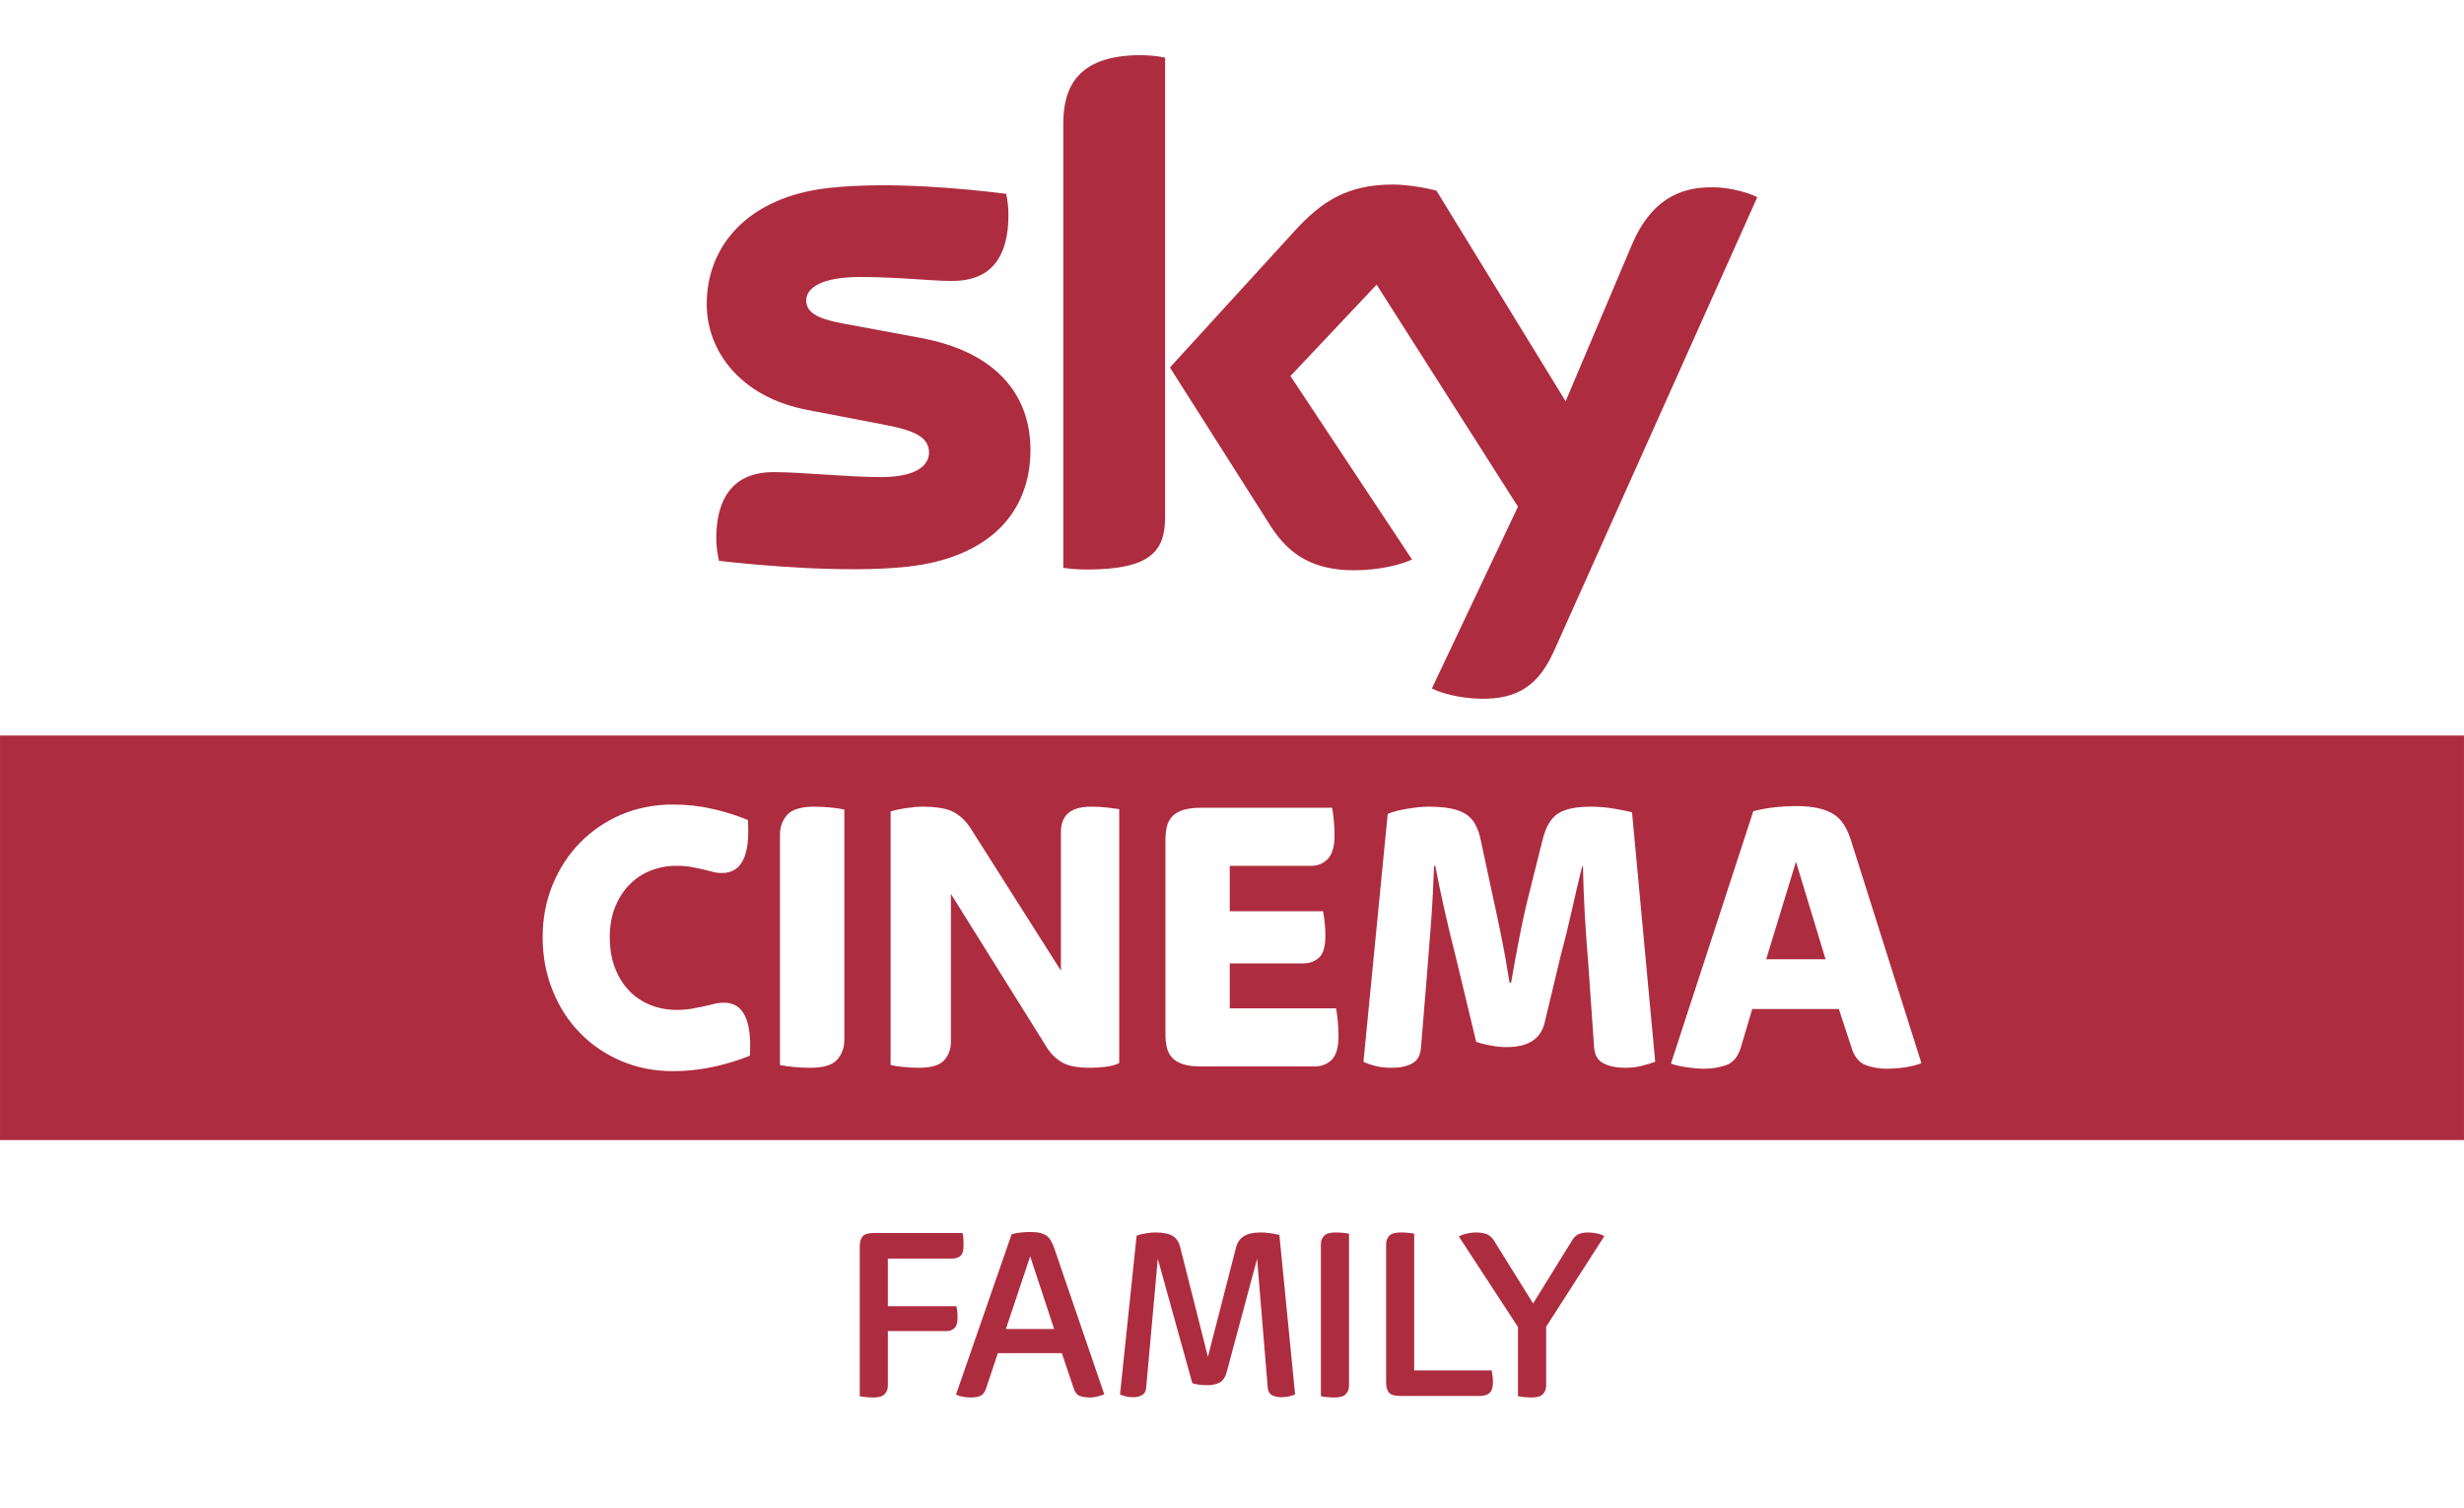
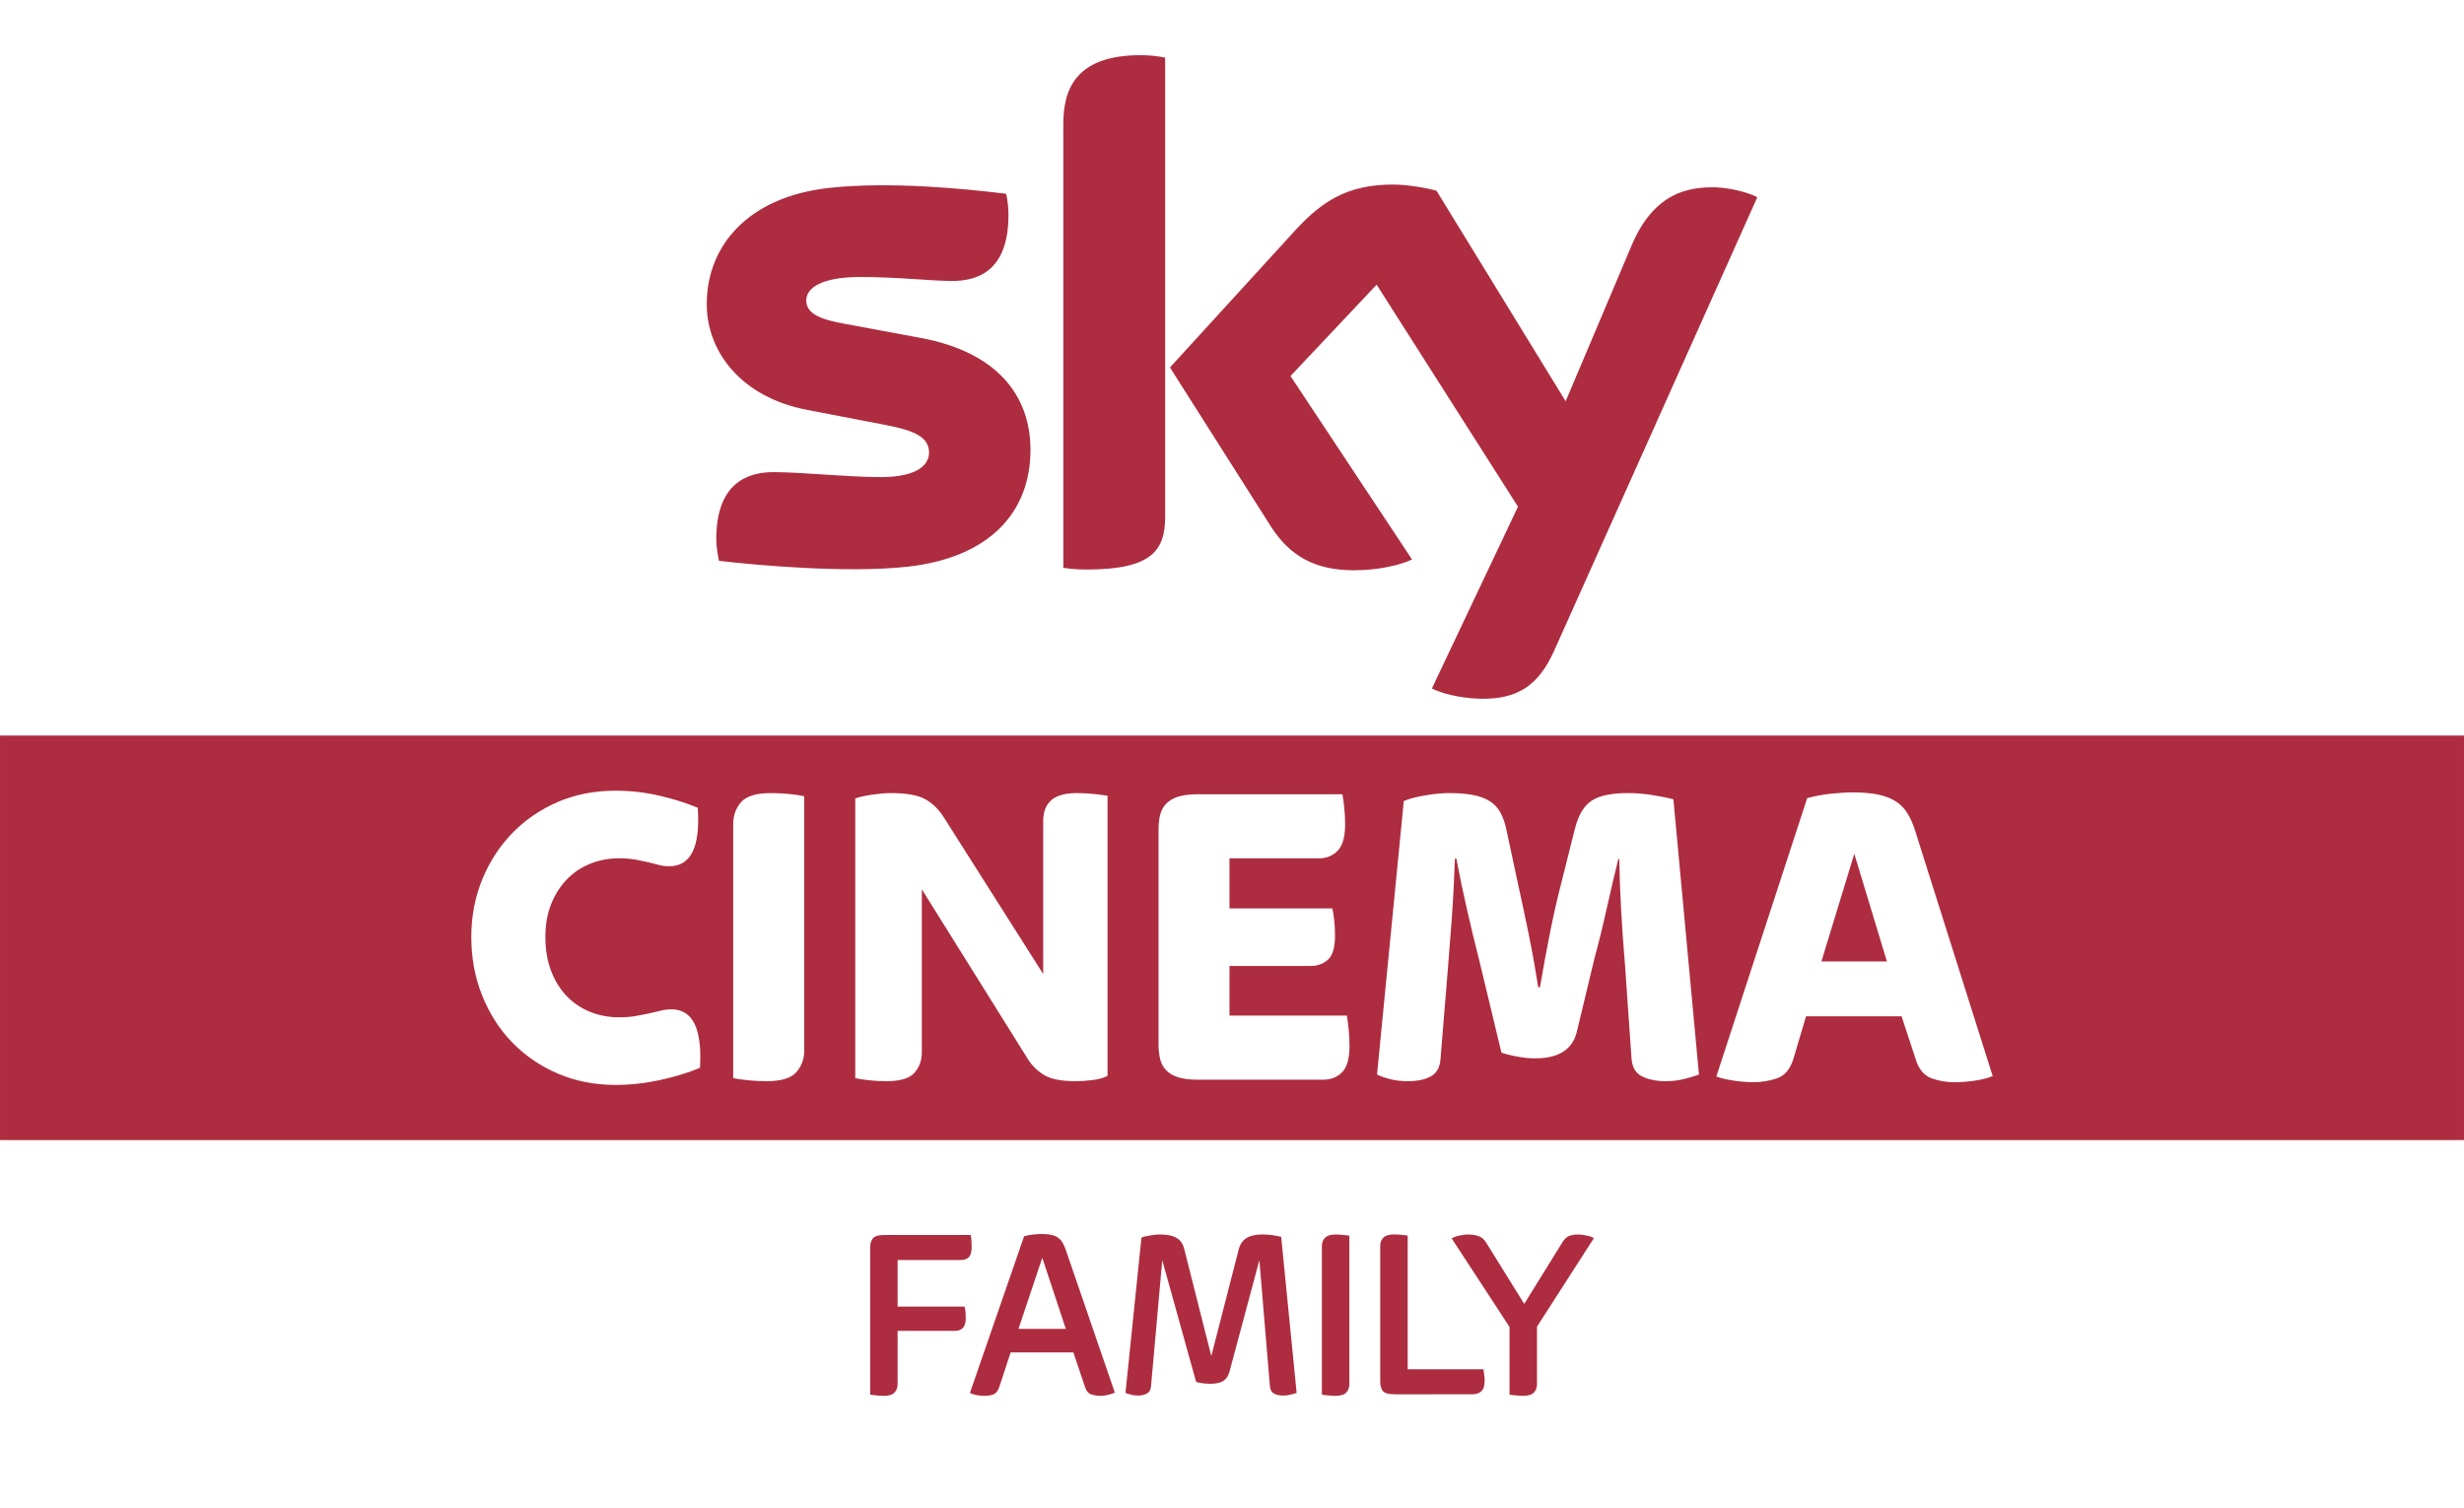
<svg xmlns="http://www.w3.org/2000/svg" width="1340" height="820" version="1.1" viewBox="0 0 354.54 216.96">
-   <path d="m-7.3425e-4 0h354.54v216.96h-354.54z" fill="#fff" style="paint-order:stroke fill markers" />
-   <path d="m-7.4105e-4 105.83h354.54v58.209h-354.54z" fill="#ae2c3f" style="paint-order:stroke fill markers" />
-   <path d="m148.27 64.721c0 8.973-5.865 15.531-17.77 16.828-8.628 0.925-21.118-0.167-27.047-0.85-0.221-0.968-0.392-2.173-0.392-3.121 0-7.855 4.244-9.646 8.214-9.646 4.125 0 10.627 0.715 15.465 0.715 5.311 0 6.934-1.807 6.934-3.523 0-2.254-2.148-3.19-6.274-3.981l-11.294-2.173c-9.402-1.802-14.418-8.312-14.418-15.217 0-8.395 5.938-15.424 17.614-16.717 8.83-0.956 19.573 0.123 25.47 0.847 0.217 1.015 0.33 1.972 0.33 3.026 0 7.828-4.125 9.517-8.101 9.517-3.056 0-7.794-0.572-13.203-0.572-5.509 0-7.794 1.525-7.794 3.383 0 1.956 2.176 2.767 5.626 3.371l10.796 2.005c11.091 2.046 15.843 8.351 15.843 16.109m19.377 9.635c0 4.815-1.89 7.59-11.276 7.59-1.244 0-2.333-0.092-3.375-0.242v-63.858c0-4.849 1.647-9.909 11.132-9.909 1.194 0 2.398 0.123 3.519 0.357v66.06m38.382 24.704c1.229 0.629 3.76 1.393 6.943 1.479 5.445 0.118 8.423-1.975 10.628-6.859l29.254-65.303c-1.206-0.651-3.876-1.372-6.068-1.423-3.758-0.07-8.805 0.703-12.036 8.405l-9.473 22.377-18.578-30.286c-1.198-0.368-4.123-0.895-6.273-0.895-6.548 0-10.219 2.42-14.023 6.549l-18.062 19.771 14.528 22.885c2.685 4.169 6.224 6.295 11.971 6.295 3.757 0 6.886-0.856 8.335-1.55l-17.492-26.398 12.396-13.146 20.339 31.944-12.388 26.156" fill="#ae2c3f" stroke-width="2.944" />
-   <g transform="matrix(.59573 0 0 .59573 -47.895 102.25)">
-     <g transform="matrix(16.279 0 0 -16.279 243.01 87.08)">
-       <path d="m0 0c-0.279 0-0.536 0.05-0.772 0.151-0.235 0.1-0.439 0.239-0.612 0.416s-0.308 0.387-0.407 0.632c-0.098 0.244-0.147 0.507-0.147 0.791 0 0.275 0.049 0.533 0.147 0.773 0.099 0.24 0.234 0.449 0.407 0.626s0.377 0.316 0.612 0.417c0.236 0.1 0.493 0.15 0.772 0.15 0.2 0 0.395-0.022 0.583-0.065 0.189-0.043 0.363-0.098 0.524-0.165 0.036-0.524-0.092-0.786-0.383-0.786-0.051 0-0.098 6e-3 -0.141 0.018s-0.09 0.024-0.141 0.036c-0.051 0.011-0.108 0.023-0.171 0.035s-0.138 0.018-0.224 0.018c-0.137 0-0.267-0.025-0.389-0.074-0.121-0.049-0.226-0.12-0.315-0.213-0.088-0.092-0.158-0.203-0.209-0.333s-0.076-0.276-0.076-0.437c0-0.17 0.025-0.321 0.076-0.455s0.121-0.247 0.209-0.339c0.089-0.093 0.194-0.164 0.315-0.213 0.122-0.049 0.252-0.074 0.389-0.074 0.086 0 0.163 6e-3 0.23 0.018s0.126 0.024 0.179 0.035c0.053 0.012 0.103 0.024 0.151 0.036 0.047 0.012 0.096 0.018 0.147 0.018 0.286 0 0.414-0.262 0.383-0.786-0.161-0.067-0.341-0.122-0.539-0.165-0.199-0.043-0.398-0.065-0.598-0.065" fill="#fff" />
+   <g transform="translate(-25.856 76.611)">
+     <path d="m25.856-76.611h354.54v216.96h-354.54z" fill="#fff" style="paint-order:stroke fill markers" />
+     <path d="m25.856 29.223h354.54v58.208h-354.54z" fill="#ae2c3f" style="paint-order:stroke fill markers" />
+     <path d="m174.13-11.89c0 8.973-5.865 15.531-17.77 16.828-8.628 0.925-21.118-0.167-27.047-0.85-0.221-0.968-0.392-2.173-0.392-3.121 0-7.855 4.244-9.645 8.214-9.645 4.125 0 10.627 0.715 15.465 0.715 5.311 0 6.934-1.807 6.934-3.523 0-2.254-2.148-3.19-6.274-3.981l-11.294-2.173c-9.402-1.802-14.418-8.312-14.418-15.217 0-8.395 5.938-15.424 17.614-16.717 8.83-0.956 19.573 0.123 25.47 0.847 0.217 1.015 0.33 1.972 0.33 3.026 0 7.828-4.125 9.517-8.101 9.517-3.056 0-7.794-0.572-13.203-0.572-5.509 0-7.794 1.525-7.794 3.383 0 1.956 2.176 2.767 5.626 3.371l10.796 2.005c11.091 2.046 15.843 8.351 15.843 16.109m19.377 9.634c0 4.815-1.89 7.59-11.276 7.59-1.244 0-2.333-0.092-3.375-0.242v-63.857c0-4.849 1.647-9.909 11.132-9.909 1.194 0 2.398 0.123 3.519 0.357v66.059m38.382 24.704c1.229 0.629 3.76 1.393 6.943 1.479 5.445 0.118 8.423-1.975 10.628-6.859l29.254-65.302c-1.206-0.651-3.876-1.372-6.068-1.423-3.758-0.07-8.805 0.702-12.036 8.405l-9.473 22.377-18.578-30.286c-1.198-0.368-4.123-0.895-6.273-0.895-6.548 0-10.219 2.42-14.023 6.549l-18.062 19.771 14.528 22.885c2.685 4.169 6.224 6.295 11.971 6.295 3.757 0 6.886-0.856 8.335-1.55l-17.492-26.398 12.396-13.146 20.339 31.944-12.388 26.156" fill="#ae2c3f" stroke-width="2.944" />
+     <g transform="matrix(.65735 0 0 .65735 -45.333 22.251)">
+       <g transform="matrix(16.279,0,0,-16.279,243.01,87.08)">
+         <path d="m0 0c-0.279 0-0.536 0.05-0.772 0.151-0.235 0.1-0.439 0.239-0.612 0.416s-0.308 0.387-0.407 0.632c-0.098 0.244-0.147 0.507-0.147 0.791 0 0.275 0.049 0.533 0.147 0.773 0.099 0.24 0.234 0.449 0.407 0.626s0.377 0.316 0.612 0.417c0.236 0.1 0.493 0.15 0.772 0.15 0.2 0 0.395-0.022 0.583-0.065 0.189-0.043 0.363-0.098 0.524-0.165 0.036-0.524-0.092-0.786-0.383-0.786-0.051 0-0.098 6e-3 -0.141 0.018s-0.09 0.024-0.141 0.036c-0.051 0.011-0.108 0.023-0.171 0.035s-0.138 0.018-0.224 0.018c-0.137 0-0.267-0.025-0.389-0.074-0.121-0.049-0.226-0.12-0.315-0.213-0.088-0.092-0.158-0.203-0.209-0.333s-0.076-0.276-0.076-0.437c0-0.17 0.025-0.321 0.076-0.455s0.121-0.247 0.209-0.339c0.089-0.093 0.194-0.164 0.315-0.213 0.122-0.049 0.252-0.074 0.389-0.074 0.086 0 0.163 6e-3 0.23 0.018s0.126 0.024 0.179 0.035c0.053 0.012 0.103 0.024 0.151 0.036 0.047 0.012 0.096 0.018 0.147 0.018 0.286 0 0.414-0.262 0.383-0.786-0.161-0.067-0.341-0.122-0.539-0.165-0.199-0.043-0.398-0.065-0.598-0.065" fill="#fff" />
+       </g>
+       <g transform="matrix(16.279,0,0,-16.279,276.08,86.266)">
+         <path d="m0 0c-0.082 0-0.164 4e-3 -0.244 0.012-0.081 8e-3 -0.149 0.018-0.204 0.029v3.419c0 0.114 0.036 0.212 0.106 0.292 0.071 0.081 0.205 0.122 0.401 0.122 0.082 0 0.164-4e-3 0.244-0.012 0.081-8e-3 0.149-0.018 0.204-0.03v-3.419c0-0.114-0.036-0.211-0.106-0.292-0.071-0.081-0.205-0.121-0.401-0.121" fill="#fff" />
+       </g>
+       <g transform="matrix(16.279,0,0,-16.279,302.31,86.266)">
+         <path d="m0 0c-0.079 0-0.155 4e-3 -0.23 0.012-0.074 8e-3 -0.137 0.018-0.188 0.029v3.762c0.059 0.019 0.135 0.036 0.23 0.05 0.094 0.014 0.174 0.021 0.241 0.021 0.216 0 0.373-0.028 0.471-0.083s0.181-0.136 0.248-0.242l1.337-2.108v2.055c0 0.051 6e-3 0.099 0.02 0.144s0.037 0.086 0.071 0.121c0.033 0.036 0.079 0.063 0.138 0.083s0.134 0.03 0.224 0.03c0.079 0 0.154-4e-3 0.227-0.012 0.072-8e-3 0.134-0.016 0.185-0.024v-3.767c-0.055-0.028-0.121-0.046-0.2-0.056-0.078-0.01-0.155-0.015-0.23-0.015-0.184 0-0.322 0.026-0.412 0.077s-0.165 0.122-0.224 0.212l-1.431 2.291v-2.19c0-0.111-0.033-0.203-0.1-0.278s-0.193-0.112-0.377-0.112" fill="#fff" />
+       </g>
+       <g transform="matrix(16.279,0,0,-16.279,370.42,85.94)">
+         <path d="m0 0c-0.11 0-0.199 0.012-0.268 0.035-0.069 0.024-0.122 0.056-0.159 0.098-0.037 0.041-0.063 0.091-0.077 0.15-0.013 0.059-0.02 0.122-0.02 0.189v2.894c0 0.067 7e-3 0.13 0.02 0.189 0.014 0.059 0.04 0.109 0.077 0.15 0.037 0.042 0.09 0.074 0.159 0.098 0.069 0.023 0.158 0.035 0.268 0.035h1.949c8e-3 -0.043 0.016-0.102 0.024-0.177s0.012-0.152 0.012-0.23c0-0.166-0.034-0.283-0.1-0.352-0.067-0.069-0.151-0.103-0.254-0.103h-1.201v-0.673h1.384c8e-3 -0.04 0.016-0.092 0.024-0.157 7e-3 -0.065 0.011-0.135 0.011-0.209 0-0.158-0.031-0.265-0.094-0.322s-0.141-0.086-0.235-0.086h-1.09v-0.667h1.578c8e-3 -0.043 0.016-0.103 0.024-0.18s0.012-0.153 0.012-0.227c0-0.17-0.034-0.288-0.1-0.355-0.067-0.067-0.152-0.1-0.254-0.1h-1.69" fill="#fff" />
+       </g>
+       <g transform="matrix(16.279,0,0,-16.279,416.52,86.266)">
+         <path d="m0 0c-0.09 0-0.17 9e-3 -0.239 0.027-0.068 0.017-0.128 0.038-0.179 0.062l0.36 3.678c0.074 0.032 0.173 0.057 0.294 0.077 0.122 0.02 0.226 0.03 0.312 0.03 0.122 0 0.227-8e-3 0.315-0.024 0.089-0.016 0.164-0.042 0.227-0.08 0.063-0.037 0.113-0.089 0.15-0.156s0.066-0.15 0.085-0.248l0.153-0.715c0.044-0.197 0.09-0.414 0.139-0.652s0.093-0.484 0.132-0.735h0.024c0.043 0.251 0.088 0.496 0.135 0.732s0.096 0.452 0.147 0.649l0.188 0.75c0.047 0.185 0.123 0.311 0.227 0.378s0.265 0.101 0.485 0.101c0.11 0 0.22-9e-3 0.332-0.027s0.205-0.037 0.28-0.056l0.344-3.702c-0.055-0.02-0.121-0.04-0.197-0.059-0.077-0.02-0.161-0.03-0.251-0.03-0.125 0-0.232 0.022-0.318 0.065s-0.133 0.124-0.141 0.242l-0.089 1.275c-0.019 0.225-0.036 0.46-0.05 0.706-0.013 0.246-0.022 0.479-0.026 0.7h-0.012c-0.051-0.205-0.103-0.426-0.156-0.664-0.053-0.239-0.107-0.458-0.162-0.659l-0.241-1.004c-0.059-0.236-0.246-0.354-0.56-0.354-0.079 0-0.159 8e-3 -0.241 0.024-0.083 0.015-0.154 0.033-0.212 0.053l-0.301 1.252c-0.059 0.232-0.114 0.46-0.165 0.685-0.051 0.224-0.098 0.448-0.141 0.673h-0.018c-0.012-0.315-0.027-0.604-0.047-0.865-0.02-0.262-0.037-0.488-0.053-0.676l-0.094-1.152c-8e-3 -0.114-0.051-0.193-0.13-0.236-0.078-0.043-0.18-0.065-0.306-0.065" fill="#fff" />
+       </g>
+       <g transform="matrix(16.279,0,0,-16.279,506.99,60.056)">
+         <path d="m0 0h0.881l-0.439 1.447-0.442-1.447m-0.919-1.624c-0.074 0-0.16 7e-3 -0.256 0.021s-0.176 0.032-0.238 0.056l1.222 3.744c0.106 0.027 0.213 0.047 0.322 0.059 0.108 0.011 0.207 0.017 0.298 0.017 0.13 0 0.241-0.01 0.333-0.029 0.093-0.02 0.171-0.05 0.234-0.089s0.115-0.091 0.156-0.156c0.042-0.065 0.076-0.141 0.104-0.228l1.047-3.312c-0.067-0.028-0.147-0.048-0.241-0.062-0.095-0.014-0.187-0.021-0.277-0.021-0.102 0-0.202 0.017-0.298 0.05-0.096 0.034-0.166 0.11-0.209 0.228l-0.2 0.608h-1.285l-0.17-0.573c-0.043-0.138-0.116-0.224-0.218-0.26-0.102-0.035-0.21-0.053-0.324-0.053" fill="#fff" />
+       </g>
    </g>
-     <g transform="matrix(16.279 0 0 -16.279 276.08 86.266)">
-       <path d="m0 0c-0.082 0-0.164 4e-3 -0.244 0.012-0.081 8e-3 -0.149 0.018-0.204 0.029v3.419c0 0.114 0.036 0.212 0.106 0.292 0.071 0.081 0.205 0.122 0.401 0.122 0.082 0 0.164-4e-3 0.244-0.012 0.081-8e-3 0.149-0.018 0.204-0.03v-3.419c0-0.114-0.036-0.211-0.106-0.292-0.071-0.081-0.205-0.121-0.401-0.121" fill="#fff" />
-     </g>
-     <g transform="matrix(16.279 0 0 -16.279 302.31 86.266)">
-       <path d="m0 0c-0.079 0-0.155 4e-3 -0.23 0.012-0.074 8e-3 -0.137 0.018-0.188 0.029v3.762c0.059 0.019 0.135 0.036 0.23 0.05 0.094 0.014 0.174 0.021 0.241 0.021 0.216 0 0.373-0.028 0.471-0.083s0.181-0.136 0.248-0.242l1.337-2.108v2.055c0 0.051 6e-3 0.099 0.02 0.144s0.037 0.086 0.071 0.121c0.033 0.036 0.079 0.063 0.138 0.083s0.134 0.03 0.224 0.03c0.079 0 0.154-4e-3 0.227-0.012 0.072-8e-3 0.134-0.016 0.185-0.024v-3.767c-0.055-0.028-0.121-0.046-0.2-0.056-0.078-0.01-0.155-0.015-0.23-0.015-0.184 0-0.322 0.026-0.412 0.077s-0.165 0.122-0.224 0.212l-1.431 2.291v-2.19c0-0.111-0.033-0.203-0.1-0.278s-0.193-0.112-0.377-0.112" fill="#fff" />
-     </g>
-     <g transform="matrix(16.279 0 0 -16.279 370.42 85.94)">
-       <path d="m0 0c-0.11 0-0.199 0.012-0.268 0.035-0.069 0.024-0.122 0.056-0.159 0.098-0.037 0.041-0.063 0.091-0.077 0.15-0.013 0.059-0.02 0.122-0.02 0.189v2.894c0 0.067 7e-3 0.13 0.02 0.189 0.014 0.059 0.04 0.109 0.077 0.15 0.037 0.042 0.09 0.074 0.159 0.098 0.069 0.023 0.158 0.035 0.268 0.035h1.949c8e-3 -0.043 0.016-0.102 0.024-0.177s0.012-0.152 0.012-0.23c0-0.166-0.034-0.283-0.1-0.352-0.067-0.069-0.151-0.103-0.254-0.103h-1.201v-0.673h1.384c8e-3 -0.04 0.016-0.092 0.024-0.157 7e-3 -0.065 0.011-0.135 0.011-0.209 0-0.158-0.031-0.265-0.094-0.322s-0.141-0.086-0.235-0.086h-1.09v-0.667h1.578c8e-3 -0.043 0.016-0.103 0.024-0.18s0.012-0.153 0.012-0.227c0-0.17-0.034-0.288-0.1-0.355-0.067-0.067-0.152-0.1-0.254-0.1h-1.69" fill="#fff" />
-     </g>
-     <g transform="matrix(16.279 0 0 -16.279 416.52 86.266)">
-       <path d="m0 0c-0.09 0-0.17 9e-3 -0.239 0.027-0.068 0.017-0.128 0.038-0.179 0.062l0.36 3.678c0.074 0.032 0.173 0.057 0.294 0.077 0.122 0.02 0.226 0.03 0.312 0.03 0.122 0 0.227-8e-3 0.315-0.024 0.089-0.016 0.164-0.042 0.227-0.08 0.063-0.037 0.113-0.089 0.15-0.156s0.066-0.15 0.085-0.248l0.153-0.715c0.044-0.197 0.09-0.414 0.139-0.652s0.093-0.484 0.132-0.735h0.024c0.043 0.251 0.088 0.496 0.135 0.732s0.096 0.452 0.147 0.649l0.188 0.75c0.047 0.185 0.123 0.311 0.227 0.378s0.265 0.101 0.485 0.101c0.11 0 0.22-9e-3 0.332-0.027s0.205-0.037 0.28-0.056l0.344-3.702c-0.055-0.02-0.121-0.04-0.197-0.059-0.077-0.02-0.161-0.03-0.251-0.03-0.125 0-0.232 0.022-0.318 0.065s-0.133 0.124-0.141 0.242l-0.089 1.275c-0.019 0.225-0.036 0.46-0.05 0.706-0.013 0.246-0.022 0.479-0.026 0.7h-0.012c-0.051-0.205-0.103-0.426-0.156-0.664-0.053-0.239-0.107-0.458-0.162-0.659l-0.241-1.004c-0.059-0.236-0.246-0.354-0.56-0.354-0.079 0-0.159 8e-3 -0.241 0.024-0.083 0.015-0.154 0.033-0.212 0.053l-0.301 1.252c-0.059 0.232-0.114 0.46-0.165 0.685-0.051 0.224-0.098 0.448-0.141 0.673h-0.018c-0.012-0.315-0.027-0.604-0.047-0.865-0.02-0.262-0.037-0.488-0.053-0.676l-0.094-1.152c-8e-3 -0.114-0.051-0.193-0.13-0.236-0.078-0.043-0.18-0.065-0.306-0.065" fill="#fff" />
-     </g>
-     <g transform="matrix(16.279 0 0 -16.279 506.99 60.056)">
-       <path d="m0 0h0.881l-0.439 1.447-0.442-1.447m-0.919-1.624c-0.074 0-0.16 7e-3 -0.256 0.021s-0.176 0.032-0.238 0.056l1.222 3.744c0.106 0.027 0.213 0.047 0.322 0.059 0.108 0.011 0.207 0.017 0.298 0.017 0.13 0 0.241-0.01 0.333-0.029 0.093-0.02 0.171-0.05 0.234-0.089s0.115-0.091 0.156-0.156c0.042-0.065 0.076-0.141 0.104-0.228l1.047-3.312c-0.067-0.028-0.147-0.048-0.241-0.062-0.095-0.014-0.187-0.021-0.277-0.021-0.102 0-0.202 0.017-0.298 0.05-0.096 0.034-0.166 0.11-0.209 0.228l-0.2 0.608h-1.285l-0.17-0.573c-0.043-0.138-0.116-0.224-0.218-0.26-0.102-0.035-0.21-0.053-0.324-0.053" fill="#fff" />
-     </g>
-   </g>
-   <g transform="matrix(.60642 0 0 .60642 -22.376 418.88)" fill="#ae2c3f">
-     <g transform="matrix(13.217,0,0,-13.217,244.17,-359.16)">
-       <path d="m0 0c-0.048 0-0.095 2e-3 -0.142 7e-3 -0.046 4e-3 -0.082 0.01-0.106 0.016v2.696c0 0.069 0.016 0.125 0.048 0.169 0.031 0.043 0.102 0.065 0.214 0.065h1.584c6e-3 -0.024 0.011-0.056 0.014-0.096 3e-3 -0.041 4e-3 -0.082 4e-3 -0.124 0-0.096-0.019-0.16-0.056-0.192-0.038-0.031-0.085-0.047-0.142-0.047h-1.161v-0.855h1.229c0.015-0.054 0.022-0.125 0.022-0.212s-0.019-0.148-0.056-0.182c-0.038-0.035-0.082-0.052-0.133-0.052h-1.062v-0.981c0-0.06-0.019-0.111-0.057-0.151-0.037-0.041-0.104-0.061-0.2-0.061" fill="#ae2c3f" />
-     </g>
-     <g transform="matrix(13.217,0,0,-13.217,275.57,-375.4)">
-       <path d="m0 0h0.866l-0.43 1.306zm-0.629-1.229c-0.042 0-0.089 4e-3 -0.142 0.013-0.052 9e-3 -0.094 0.023-0.124 0.041l0.998 2.877c0.057 0.015 0.113 0.025 0.169 0.031 0.055 6e-3 0.109 9e-3 0.16 9e-3 0.072 0 0.131-5e-3 0.177-0.016 0.047-0.01 0.086-0.027 0.118-0.049 0.031-0.023 0.057-0.051 0.078-0.086 0.021-0.034 0.041-0.077 0.059-0.128l0.902-2.634c-0.036-0.015-0.077-0.028-0.124-0.04-0.046-0.012-0.089-0.018-0.128-0.018-0.069 0-0.129 8e-3 -0.18 0.025-0.051 0.016-0.089 0.059-0.113 0.128l-0.217 0.644h-1.148l-0.215-0.644c-0.024-0.066-0.059-0.108-0.104-0.126s-0.1-0.027-0.166-0.027" fill="#ae2c3f" />
-     </g>
-     <g transform="matrix(13.217,0,0,-13.217,305.69,-359.22)">
-       <path d="m0 0c-0.051 0-0.095 5e-3 -0.133 0.016-0.037 0.01-0.07 0.022-0.097 0.034l0.298 2.849c0.042 0.018 0.097 0.033 0.164 0.043 0.067 0.011 0.125 0.016 0.173 0.016 0.134 0 0.237-0.02 0.307-0.061 0.07-0.04 0.117-0.112 0.141-0.214l0.495-1.958 0.5 1.945c0.024 0.102 0.072 0.175 0.144 0.22s0.171 0.068 0.297 0.068c0.06 0 0.121-5e-3 0.184-0.014s0.116-0.019 0.158-0.031l0.282-2.863c-0.03-0.012-0.065-0.024-0.106-0.034-0.041-0.011-0.086-0.016-0.137-0.016-0.069 0-0.126 0.012-0.171 0.036s-0.071 0.069-0.077 0.135l-0.191 2.314-0.55-2.048c-0.024-0.084-0.065-0.142-0.124-0.174-0.058-0.031-0.133-0.047-0.223-0.047-0.045 0-0.092 3e-3 -0.142 9e-3 -0.049 6e-3 -0.091 0.015-0.124 0.027l-0.62 2.233-0.209-2.318c-6e-3 -0.063-0.032-0.107-0.077-0.131s-0.099-0.036-0.162-0.036" fill="#ae2c3f" />
-     </g>
-     <g transform="matrix(13.217,0,0,-13.217,353.59,-359.16)">
-       <path d="m0 0c-0.048 0-0.095 2e-3 -0.142 7e-3 -0.046 4e-3 -0.082 0.01-0.106 0.016v2.728c0 0.06 0.019 0.11 0.057 0.151 0.037 0.04 0.104 0.06 0.2 0.06 0.048 0 0.095-2e-3 0.142-6e-3 0.046-5e-3 0.082-0.01 0.106-0.016v-2.728c0-0.06-0.019-0.111-0.057-0.151-0.037-0.041-0.104-0.061-0.2-0.061" fill="#ae2c3f" />
-     </g>
-     <g transform="matrix(13.217,0,0,-13.217,369.24,-359.52)">
-       <path d="m0 0c-0.111 0-0.182 0.022-0.214 0.065-0.031 0.044-0.047 0.1-0.047 0.169v2.49c0 0.06 0.019 0.11 0.056 0.151 0.038 0.04 0.104 0.06 0.2 0.06 0.049 0 0.096-2e-3 0.142-6e-3 0.047-5e-3 0.082-0.01 0.106-0.016v-2.454h1.391c6e-3 -0.033 0.012-0.067 0.016-0.101 4e-3 -0.035 7e-3 -0.07 7e-3 -0.106 0-0.096-0.02-0.162-0.061-0.198s-0.097-0.054-0.169-0.054z" fill="#ae2c3f" />
-     </g>
-     <g transform="matrix(13.217,0,0,-13.217,400.36,-359.16)">
-       <path d="m0 0c-0.048 0-0.095 2e-3 -0.142 7e-3 -0.046 4e-3 -0.082 0.01-0.106 0.016v1.242l-1.062 1.625c0.042 0.024 0.091 0.042 0.149 0.054 0.056 0.012 0.108 0.018 0.153 0.018 0.078 0 0.143-9e-3 0.195-0.029 0.053-0.02 0.097-0.058 0.133-0.115l0.703-1.13 0.697 1.126c0.033 0.057 0.072 0.096 0.117 0.117s0.104 0.031 0.176 0.031c0.042 0 0.091-5e-3 0.149-0.015 0.056-0.011 0.103-0.028 0.139-0.052l-1.044-1.625v-1.058c0-0.06-0.019-0.111-0.057-0.151-0.037-0.041-0.104-0.061-0.2-0.061" fill="#ae2c3f" />
+     <g transform="translate(-1284)" fill="#ae2c3f">
+       <path d="m1437 124.23q-0.564 0-1.129-0.071-0.529-0.035-0.811-0.106v-21.131q0-0.811 0.353-1.305 0.388-0.529 1.693-0.529h12.418q0.071 0.282 0.106 0.776 0.035 0.459 0.035 0.953 0 1.129-0.459 1.517-0.423 0.353-1.094 0.353h-9.102v6.703h9.631q0.176 0.635 0.176 1.658 0 1.023-0.459 1.446-0.423 0.388-1.023 0.388h-8.325v7.691q0 0.706-0.459 1.199-0.423 0.459-1.552 0.459z" />
+       <path d="m1451.5 124.23q-0.494 0-1.129-0.106-0.6-0.106-0.953-0.318l7.796-22.542q0.67-0.176 1.305-0.247 0.67-0.07 1.27-0.07 0.847 0 1.376 0.141 0.564 0.106 0.917 0.388 0.388 0.247 0.635 0.67 0.247 0.388 0.459 0.988l7.091 20.638q-0.423 0.176-0.988 0.318-0.529 0.141-0.988 0.141-0.811 0-1.411-0.212-0.6-0.176-0.882-0.988l-1.693-5.045h-9.031l-1.658 5.045q-0.282 0.776-0.811 0.988-0.529 0.212-1.305 0.212zm4.904-9.631h6.809l-3.387-10.231z" />
+       <path d="m1473.6 124.19q-0.6 0-1.058-0.141-0.423-0.106-0.741-0.247l2.293-22.331q0.494-0.212 1.27-0.318 0.811-0.141 1.376-0.141 1.587 0 2.399 0.494 0.847 0.459 1.129 1.658l3.881 15.346 3.916-15.24q0.282-1.199 1.129-1.729t2.328-0.529q0.706 0 1.446 0.106 0.741 0.106 1.235 0.247l2.223 22.437q-0.353 0.141-0.847 0.247-0.459 0.141-1.058 0.141-0.811 0-1.341-0.282t-0.6-1.058l-1.517-18.133-4.304 16.051q-0.282 0.988-0.988 1.376-0.67 0.353-1.729 0.353-0.529 0-1.129-0.071-0.565-0.07-0.953-0.212l-4.868-17.498-1.623 18.168q-0.071 0.741-0.6 1.023-0.529 0.282-1.27 0.282z" />
+       <path d="m1502 124.23q-0.564 0-1.129-0.071-0.529-0.035-0.811-0.106v-21.378q0-0.706 0.423-1.164 0.459-0.494 1.587-0.494 0.564 0 1.094 0.071 0.565 0.035 0.847 0.106v21.378q0 0.706-0.459 1.199-0.423 0.459-1.552 0.459z" />
+       <path d="m1510.5 124.01q-1.305 0-1.693-0.494-0.353-0.529-0.353-1.341v-19.509q0-0.706 0.423-1.164 0.459-0.494 1.587-0.494 0.565 0 1.094 0.071 0.565 0.035 0.847 0.106v19.226h10.901q0.071 0.388 0.106 0.811 0.071 0.388 0.071 0.811 0 1.129-0.494 1.552-0.459 0.423-1.305 0.423z" />
+       <path d="m1529 124.23q-0.565 0-1.129-0.071-0.529-0.035-0.811-0.106v-9.737l-8.326-12.735q0.494-0.282 1.164-0.423 0.67-0.141 1.199-0.141 0.917 0 1.517 0.247 0.635 0.212 1.058 0.882l5.503 8.855 5.468-8.819q0.388-0.67 0.917-0.917 0.529-0.247 1.376-0.247 0.494 0 1.164 0.141 0.67 0.106 1.094 0.388l-8.184 12.735v8.29q0 0.706-0.459 1.199-0.423 0.459-1.552 0.459z" />
    </g>
  </g>
</svg>
